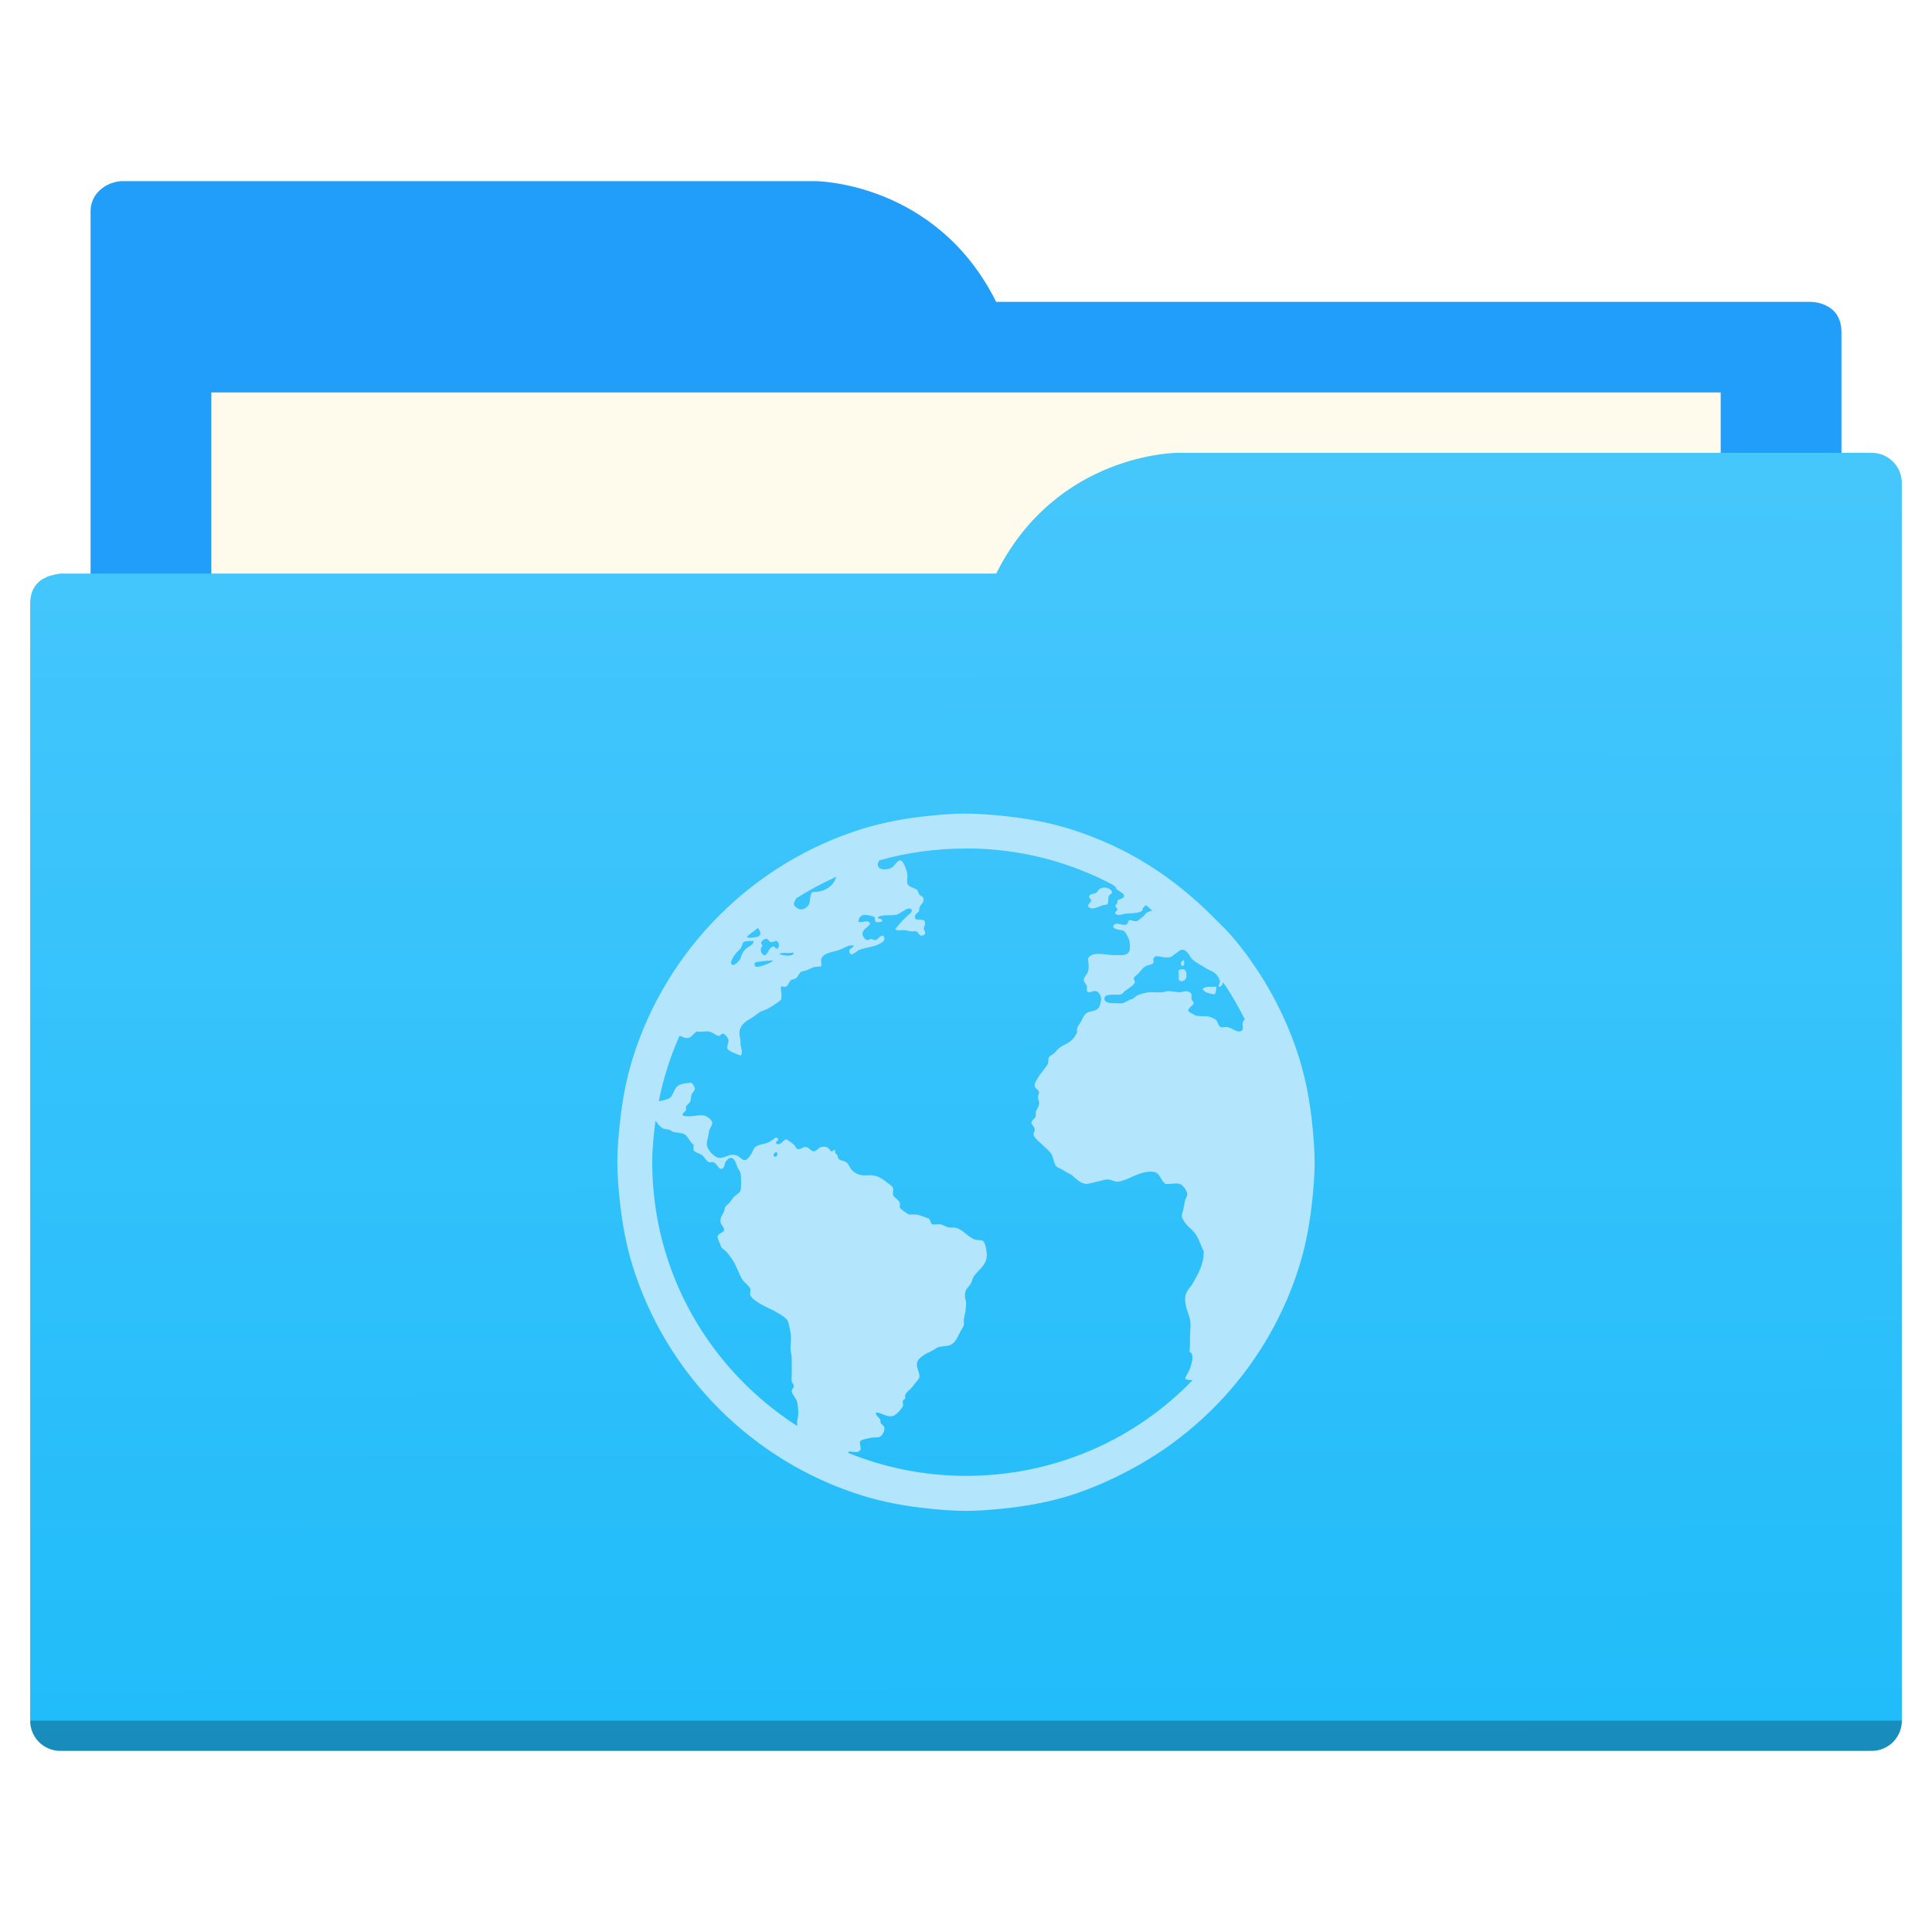
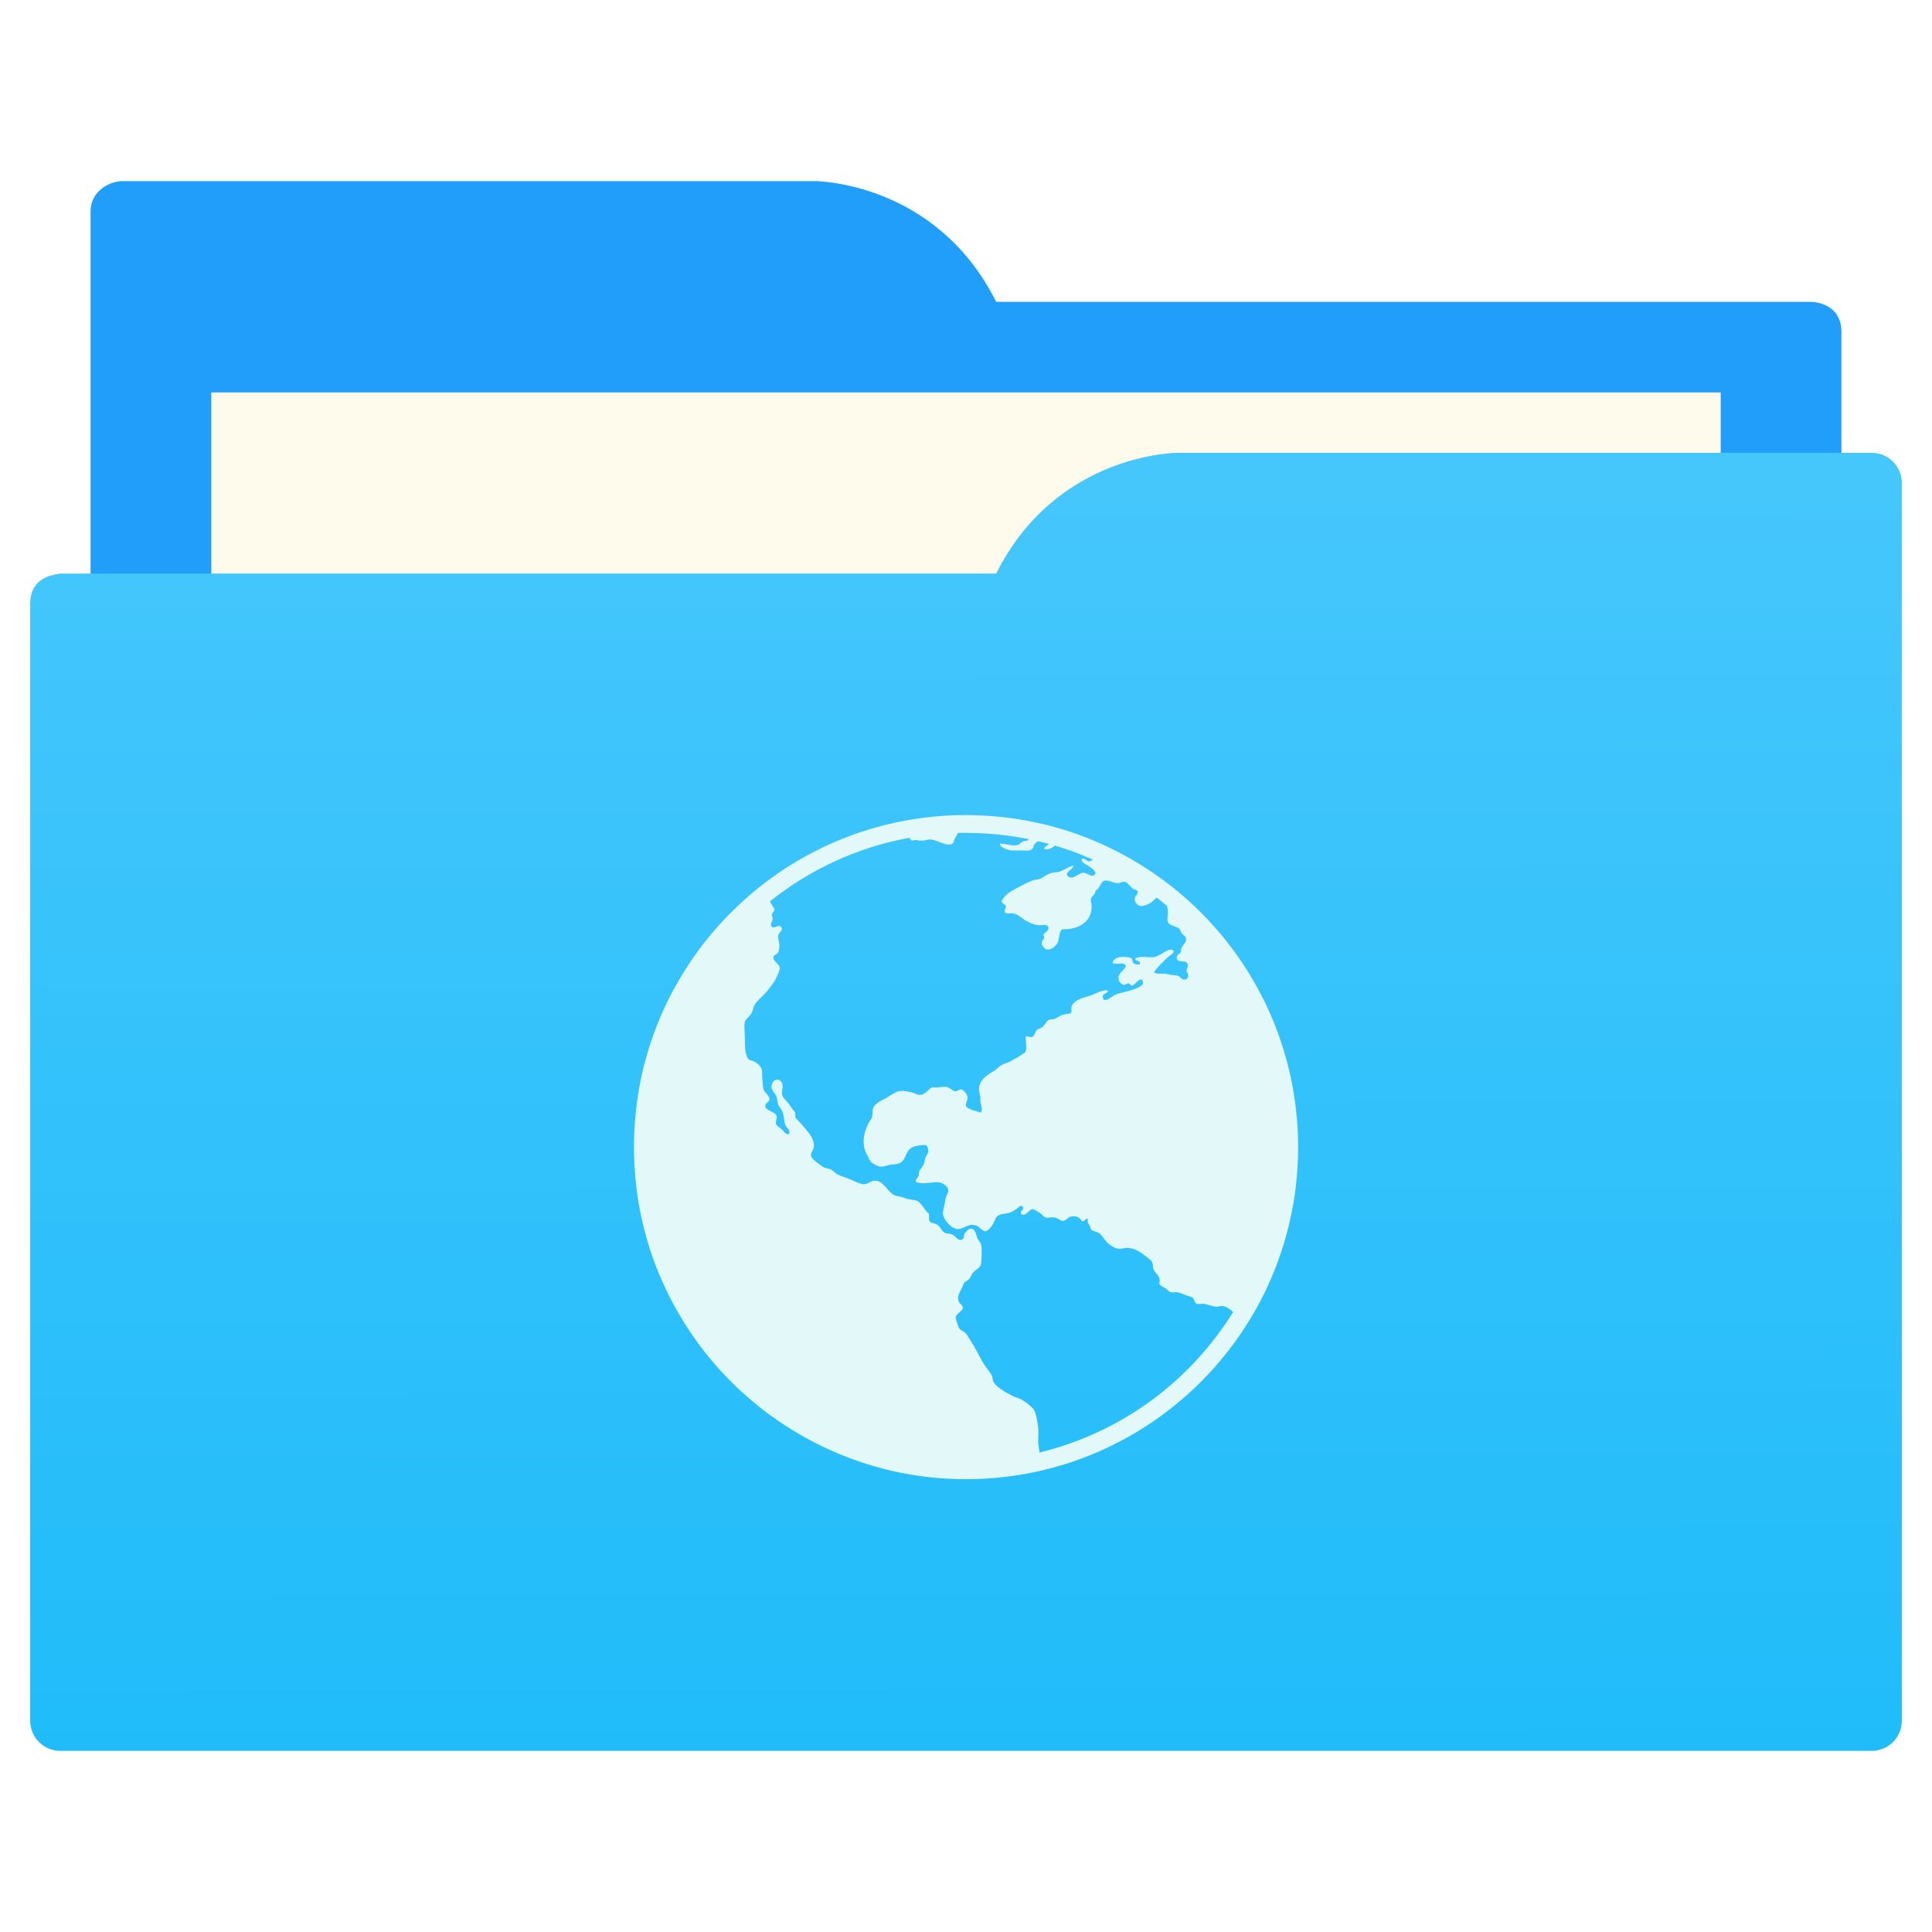
<svg xmlns="http://www.w3.org/2000/svg" xmlns:xlink="http://www.w3.org/1999/xlink" viewBox="0 0 64 64" version="1.1" id="svg5453" height="64" width="64">
  <defs id="defs5455">
    <linearGradient id="linearGradient831">
      <stop style="stop-color:#20bcfa;stop-opacity:1;" offset="0" id="stop827" />
      <stop style="stop-color:#46c7fc;stop-opacity:1" offset="1" id="stop829" />
    </linearGradient>
    <linearGradient xlink:href="#linearGradient831" id="linearGradient833" x1="32.01" y1="57.893" x2="31.962" y2="15.12" gradientUnits="userSpaceOnUse" gradientTransform="translate(0,-3.8146973e-6)" />
+     <style id="current-color-scheme" type="text/css">
+       .ColorScheme-Text {
+         color:#4d4d4d;
+       }
+       </style>
  </defs>
  <path style="fill:#209efa;fill-opacity:1;fill-rule:evenodd;stroke:none;stroke-width:1px;stroke-linecap:butt;stroke-linejoin:miter;stroke-opacity:1" d="M 4,6 C 3.449,6.055 3,6.446 3,7 V 9 49 H 61 V 14 13 11 c 0,-1 -1,-1 -1,-1 H 58 37 33 C 31,6 27,6 27,6 H 5 Z" id="folderTab-3" />
  <path style="color:#000000;text-decoration:none;text-decoration-line:none;text-decoration-style:solid;text-decoration-color:#000000;white-space:normal;clip-rule:nonzero;display:inline;overflow:visible;visibility:visible;opacity:1;isolation:auto;mix-blend-mode:normal;color-interpolation:sRGB;color-interpolation-filters:linearRGB;solid-color:#000000;solid-opacity:1;fill:#fffbec;fill-opacity:1;fill-rule:nonzero;stroke:none;stroke-width:1;stroke-linecap:butt;stroke-linejoin:miter;stroke-miterlimit:4;stroke-dasharray:none;stroke-dashoffset:0;stroke-opacity:1;color-rendering:auto;image-rendering:auto;shape-rendering:auto;text-rendering:auto;enable-background:accumulate" d="M 7,13 H 57 V 45 H 7 Z" id="folderPaper-6" />
  <path style="fill:url(#linearGradient833);fill-opacity:1;fill-rule:evenodd;stroke:none;stroke-width:1px;stroke-linecap:butt;stroke-linejoin:miter;stroke-opacity:1" d="m 39,15 c 0,0 -4,0 -6,4 H 29 4 2 c 0,0 -0.132,0.017 -0.289,0.059 -0.046,0.014 -0.092,0.023 -0.135,0.043 C 1.302,19.211 1,19.445 1,20 v 2 1 34 c 0,0.554 0.446,1 1,1 h 60 c 0.554,0 1,-0.446 1,-1 v -39 -2 c 0,-0.554 -0.446,-1 -1,-1 h -1 z" id="folderFront-2" />
-   <path style="opacity:0.25;fill:#000000;fill-opacity:1;stroke:none" d="m 1,57 c 0,0.554 0.446,1 1,1 h 60 c 0.554,0 1,-0.446 1,-1 z" id="folderShadow-9" />
-   <path style="color:#000000;opacity:1;fill:#b3e5fc;fill-opacity:1;stroke-width:1.155" id="path26" d="m 32,26.95 c -0.4,0 -0.802,0.033 -1.191,0.072 -0.778,0.079 -1.514,0.209 -2.238,0.433 -3.621,1.122 -6.494,3.995 -7.616,7.616 -0.224,0.724 -0.355,1.459 -0.433,2.238 -0.039,0.389 -0.072,0.791 -0.072,1.191 0,0.4 0.033,0.802 0.072,1.191 0.079,0.778 0.209,1.514 0.433,2.238 1.122,3.621 3.995,6.494 7.616,7.616 0.724,0.224 1.459,0.355 2.238,0.433 0.389,0.039 0.791,0.072 1.191,0.072 0.4,0 0.802,-0.033 1.191,-0.072 0.778,-0.079 1.514,-0.209 2.238,-0.433 0.723,-0.225 1.439,-0.547 2.093,-0.902 2.619,-1.419 4.625,-3.817 5.522,-6.713 0.224,-0.724 0.355,-1.459 0.433,-2.238 0.039,-0.389 0.072,-0.791 0.072,-1.191 0,-0.399 -0.033,-0.803 -0.072,-1.191 -0.079,-0.778 -0.209,-1.514 -0.433,-2.238 -0.449,-1.448 -1.19,-2.794 -2.13,-3.934 -0.235,-0.285 -0.497,-0.533 -0.758,-0.794 -1.044,-1.044 -2.263,-1.908 -3.645,-2.49 -0.345,-0.146 -0.721,-0.285 -1.083,-0.397 -0.724,-0.224 -1.459,-0.355 -2.238,-0.433 -0.389,-0.039 -0.791,-0.072 -1.191,-0.072 z m 0,1.155 c 1.748,0 3.391,0.429 4.837,1.191 0.038,0.02 0.07,0.052 0.108,0.072 0.029,0.039 0.021,0.08 0.072,0.108 0.038,0.021 0.073,0.053 0.108,0.072 0.061,0.034 0.121,0.086 0.108,0.144 -0.017,0.086 -0.158,0.081 -0.217,0.144 0.008,0.122 -0.041,0.099 -0.072,0.18 0.019,0.052 0.064,0.045 0.072,0.108 -0.011,0.067 -0.097,0.075 -0.072,0.144 0.113,0.088 0.218,0.015 0.325,0 0.235,-0.029 0.433,0.004 0.578,-0.108 -0.015,-0.09 0.071,-0.116 0.108,-0.18 0.077,0.054 0.141,0.125 0.217,0.18 -0.044,0.019 -0.141,0.047 -0.18,0.072 -0.059,0.04 -0.077,0.1 -0.144,0.144 -0.048,0.034 -0.166,0.144 -0.217,0.144 -0.061,0 -0.172,-0.051 -0.217,-0.036 -0.063,0.019 -0.037,0.119 -0.108,0.144 -0.139,0.05 -0.385,-0.136 -0.433,0.072 0.059,0.12 0.256,0.079 0.361,0.144 0.065,0.042 0.164,0.253 0.18,0.325 0.017,0.059 0.025,0.262 0,0.325 -0.065,0.168 -0.24,0.149 -0.433,0.144 -0.052,0 -0.096,0.004 -0.144,0 -0.325,-0.021 -0.647,-0.125 -0.794,0.108 0.011,0.178 0.04,0.278 0,0.433 -0.029,0.113 -0.151,0.19 -0.144,0.289 0.002,0.05 0.096,0.147 0.108,0.217 0.008,0.038 -0.017,0.111 0,0.144 0.055,0.103 0.192,-0.017 0.289,0 0.092,0.015 0.18,0.15 0.18,0.253 0,0.073 -0.026,0.217 -0.072,0.289 -0.092,0.139 -0.265,0.105 -0.397,0.18 -0.109,0.063 -0.151,0.216 -0.217,0.325 -0.069,0.118 -0.136,0.157 -0.108,0.325 -0.095,0.187 -0.202,0.307 -0.397,0.397 -0.057,0.025 -0.128,0.071 -0.18,0.108 -0.042,0.029 -0.086,0.077 -0.144,0.144 -0.073,0.082 -0.177,0.117 -0.217,0.18 -0.029,0.048 -0.004,0.151 -0.036,0.217 -0.046,0.088 -0.122,0.164 -0.18,0.253 -0.027,0.042 -0.079,0.09 -0.108,0.144 -0.067,0.122 -0.157,0.218 -0.144,0.325 0.011,0.103 0.138,0.126 0.144,0.217 0.005,0.05 -0.038,0.09 -0.036,0.144 0.002,0.08 0.03,0.117 0.036,0.18 0.015,0.155 -0.079,0.218 -0.108,0.325 -0.015,0.05 0.013,0.105 0,0.144 -0.025,0.078 -0.142,0.124 -0.144,0.217 -0.002,0.065 0.102,0.124 0.108,0.217 0.004,0.063 -0.049,0.122 -0.036,0.18 0.023,0.113 0.237,0.273 0.325,0.361 0.12,0.12 0.236,0.199 0.289,0.325 0.044,0.107 0.062,0.281 0.144,0.361 0.061,0.059 0.175,0.084 0.253,0.144 0.073,0.057 0.175,0.084 0.253,0.144 0.128,0.101 0.302,0.303 0.505,0.289 0.107,-0.008 0.205,-0.051 0.325,-0.072 0.124,-0.021 0.271,-0.085 0.397,-0.072 0.097,0.011 0.188,0.079 0.289,0.072 0.105,-0.005 0.241,-0.056 0.361,-0.108 0.208,-0.09 0.528,-0.261 0.83,-0.217 0.231,0.034 0.235,0.294 0.397,0.397 0.185,0.017 0.322,-0.036 0.469,0 0.111,0.027 0.242,0.237 0.253,0.325 0.011,0.09 -0.06,0.16 -0.072,0.217 -0.029,0.122 -0.051,0.283 -0.072,0.361 -0.017,0.061 -0.038,0.12 -0.036,0.18 0,0.055 0.088,0.181 0.144,0.253 0.069,0.088 0.169,0.156 0.253,0.253 0.153,0.176 0.218,0.417 0.325,0.65 0.027,0.059 -0.025,0.071 0,0.144 -0.046,0.353 -0.166,0.584 -0.397,0.975 -0.109,0.126 -0.219,0.276 -0.217,0.433 -0.008,0.378 0.197,0.573 0.18,0.938 -0.038,0.491 0.002,0.568 -0.036,0.83 0.166,0.084 0.084,0.331 0.036,0.505 -0.071,0.208 -0.141,0.258 -0.18,0.397 0.086,0.037 0.158,0.046 0.253,0.036 -1.891,1.966 -4.564,3.176 -7.508,3.176 -1.378,0 -2.695,-0.271 -3.898,-0.758 -0.004,-10e-4 0.003,-0.034 0,-0.036 0.109,-0.046 0.317,0.081 0.397,-0.072 0.04,-0.073 -0.052,-0.215 0,-0.289 0.038,-0.05 0.283,-0.096 0.361,-0.108 0.111,-0.019 0.226,0.003 0.289,-0.036 0.069,-0.044 0.157,-0.159 0.144,-0.289 -0.005,-0.061 -0.06,-0.09 -0.108,-0.144 -0.04,-0.046 -0.009,-0.102 -0.036,-0.144 -0.05,-0.073 -0.123,-0.109 -0.144,-0.217 0.151,-0.029 0.359,0.169 0.578,0.108 0.103,-0.029 0.277,-0.228 0.325,-0.325 0.015,-0.029 -0.017,-0.145 0,-0.18 0.019,-0.04 0.066,-0.051 0.072,-0.072 0.015,-0.057 -0.013,-0.073 0,-0.108 0.038,-0.107 0.154,-0.175 0.217,-0.253 0.048,-0.059 0.1,-0.12 0.144,-0.18 0.05,-0.065 0.075,-0.088 0.108,-0.144 0.032,-0.191 -0.118,-0.337 -0.072,-0.505 0.05,-0.189 0.323,-0.311 0.505,-0.397 0.063,-0.029 0.128,-0.089 0.18,-0.108 0.126,-0.044 0.279,-0.03 0.397,-0.072 0.197,-0.071 0.264,-0.289 0.361,-0.469 0.046,-0.084 0.1,-0.156 0.108,-0.217 0.008,-0.055 -0.011,-0.117 0,-0.18 0.011,-0.063 0.019,-0.111 0.036,-0.18 0.023,-0.09 0.036,-0.26 0.036,-0.361 0,-0.084 -0.034,-0.105 -0.036,-0.18 -0.015,-0.273 0.08,-0.284 0.18,-0.433 0.05,-0.073 0.073,-0.2 0.108,-0.253 0.17,-0.252 0.454,-0.376 0.433,-0.758 -0.008,-0.126 -0.052,-0.393 -0.144,-0.433 -0.052,-0.023 -0.175,-0.007 -0.253,-0.036 -0.248,-0.092 -0.428,-0.376 -0.686,-0.397 -0.055,-0.002 -0.084,0.002 -0.144,0 -0.101,-0.002 -0.211,-0.096 -0.325,-0.108 -0.071,-0.008 -0.211,0.021 -0.253,0 -0.065,-0.032 -0.056,-0.145 -0.108,-0.18 -0.042,-0.029 -0.115,-0.049 -0.18,-0.072 -0.103,-0.04 -0.169,-0.064 -0.289,-0.072 -0.038,-0.002 -0.139,0.005 -0.18,0 -0.065,-0.011 -0.12,-0.071 -0.18,-0.108 -0.075,-0.046 -0.113,-0.079 -0.144,-0.144 0.069,-0.227 -0.17,-0.265 -0.217,-0.397 -0.021,-0.061 0.021,-0.162 0,-0.217 -0.027,-0.078 -0.094,-0.115 -0.18,-0.18 -0.151,-0.118 -0.289,-0.225 -0.505,-0.253 -0.097,-0.011 -0.209,0.008 -0.325,0 -0.122,-0.008 -0.269,-0.075 -0.361,-0.18 -0.088,-0.103 -0.103,-0.204 -0.18,-0.253 -0.073,-0.046 -0.202,-0.06 -0.253,-0.108 -0.023,-0.021 -0.015,-0.06 -0.036,-0.108 -0.038,-0.076 -0.118,-0.088 -0.072,-0.18 -0.084,-0.042 -0.054,0.053 -0.144,0.036 -0.082,-0.116 -0.14,-0.18 -0.325,-0.144 -0.084,0.017 -0.154,0.142 -0.253,0.144 -0.082,0.002 -0.146,-0.13 -0.253,-0.144 -0.082,-0.011 -0.196,0.085 -0.253,0.072 -0.09,-0.017 -0.099,-0.126 -0.18,-0.18 -0.061,-0.04 -0.183,-0.146 -0.217,-0.144 -0.105,0.002 -0.18,0.222 -0.325,0.144 -0.071,-0.09 0.12,-0.097 0.036,-0.18 -0.063,-0.063 -0.094,0.002 -0.144,0.036 -0.059,0.04 -0.115,0.085 -0.18,0.108 -0.145,0.055 -0.248,0.05 -0.361,0.108 -0.105,0.055 -0.12,0.146 -0.18,0.253 -0.048,0.088 -0.143,0.212 -0.217,0.217 -0.088,0.005 -0.173,-0.111 -0.253,-0.144 -0.241,-0.105 -0.378,0.07 -0.578,0.072 -0.185,0.002 -0.442,-0.295 -0.433,-0.469 0.006,-0.107 0.06,-0.265 0.072,-0.397 0.011,-0.105 0.106,-0.192 0.108,-0.289 0.002,-0.128 -0.205,-0.238 -0.289,-0.253 -0.197,-0.036 -0.461,0.088 -0.686,0 -0.042,-0.071 0.083,-0.111 0.108,-0.18 0.015,-0.04 -0.015,-0.064 0,-0.108 0.025,-0.067 0.113,-0.109 0.144,-0.18 0.023,-0.055 0.013,-0.149 0.036,-0.217 0.027,-0.076 0.102,-0.126 0.108,-0.18 0.008,-0.071 -0.052,-0.17 -0.108,-0.217 -0.174,0.011 -0.296,0.026 -0.397,0.072 -0.227,0.103 -0.168,0.398 -0.397,0.469 -0.078,0.025 -0.201,0.058 -0.289,0.072 0.149,-0.756 0.382,-1.478 0.686,-2.166 0.08,0.015 0.147,0.066 0.217,0.072 0.193,0.015 0.201,-0.133 0.361,-0.217 0.164,0.023 0.248,-0.017 0.397,0 0.101,0.011 0.245,0.138 0.325,0.144 0.067,0.002 0.081,-0.083 0.144,-0.072 0.063,0.011 0.17,0.141 0.18,0.217 0.011,0.095 -0.064,0.184 -0.036,0.289 0.099,0.101 0.292,0.158 0.433,0.217 0.092,-0.076 0.015,-0.252 0,-0.361 -0.002,-0.048 0.006,-0.1 0,-0.144 -0.011,-0.075 -0.036,-0.151 -0.036,-0.217 0,-0.3 0.232,-0.424 0.433,-0.541 0.086,-0.05 0.177,-0.143 0.253,-0.18 0.107,-0.053 0.164,-0.058 0.253,-0.108 0.16,-0.09 0.309,-0.186 0.433,-0.289 0.057,-0.136 -0.005,-0.299 0,-0.433 0.057,-0.036 0.084,0.005 0.144,0 0.097,-0.021 0.126,-0.162 0.18,-0.217 0.032,-0.032 0.143,-0.041 0.18,-0.072 0.097,-0.076 0.096,-0.183 0.18,-0.217 0.029,-0.011 0.098,-0.024 0.144,-0.036 0.063,-0.017 0.152,-0.073 0.253,-0.108 0.065,-0.023 0.227,-0.011 0.253,-0.036 0.032,-0.032 -0.008,-0.168 0,-0.217 0.05,-0.237 0.402,-0.245 0.614,-0.325 0.147,-0.057 0.305,-0.176 0.469,-0.144 -0.032,0.113 -0.172,0.08 -0.144,0.217 0.036,0.191 0.258,-0.045 0.325,-0.072 0.128,-0.055 0.373,-0.084 0.541,-0.144 0.147,-0.052 0.391,-0.155 0.253,-0.325 -0.116,-0.008 -0.152,0.102 -0.253,0.144 -0.069,0.011 -0.086,-0.032 -0.144,-0.036 -0.057,-0.002 -0.088,0.046 -0.144,0.036 -0.057,-0.011 -0.136,-0.113 -0.144,-0.18 -0.023,-0.176 0.181,-0.231 0.253,-0.361 -0.048,-0.16 -0.263,-0.009 -0.397,-0.072 0.015,-0.095 0.069,-0.198 0.18,-0.217 0.09,-0.015 0.306,0.029 0.361,0.072 0.032,0.027 -0.012,0.1 0.036,0.144 0.055,0.048 0.145,0.011 0.217,0 0.025,-0.12 -0.165,-0.067 -0.144,-0.144 0.143,-0.092 0.403,-0.049 0.578,-0.072 0.101,-0.015 0.198,-0.096 0.289,-0.144 0.084,-0.048 0.164,-0.116 0.253,-0.036 0.025,0.086 -0.06,0.136 -0.108,0.18 -0.162,0.143 -0.307,0.303 -0.433,0.469 0.078,0.076 0.195,0.021 0.325,0.036 0.05,0.006 0.128,0.028 0.18,0.036 0.063,0.011 0.13,-0.011 0.18,0 0.088,0.021 0.092,0.144 0.18,0.144 0.143,0 0.154,-0.12 0.072,-0.217 0.025,-0.099 0.072,-0.183 0.036,-0.253 -0.065,-0.13 -0.312,0.021 -0.325,-0.144 -0.008,-0.105 0.107,-0.137 0.144,-0.217 -0.017,-0.202 0.165,-0.214 0.144,-0.397 -0.011,-0.076 -0.092,-0.073 -0.144,-0.144 -0.027,-0.038 -0.041,-0.117 -0.072,-0.144 -0.109,-0.092 -0.312,-0.076 -0.325,-0.253 -0.006,-0.105 0.015,-0.175 0,-0.289 -0.015,-0.107 -0.124,-0.412 -0.217,-0.433 -0.118,-0.025 -0.184,0.188 -0.325,0.253 -0.075,0.036 -0.211,0.051 -0.289,0.036 -0.05,-0.011 -0.138,-0.048 -0.144,-0.144 -0.005,-0.056 0.013,-0.075 0.036,-0.108 0.005,-0.008 -0.006,-0.028 0,-0.036 0.914,-0.263 1.889,-0.397 2.888,-0.397 z m -4.295,0.938 c -0.102,0.328 -0.399,0.515 -0.794,0.505 -0.097,0.092 -0.056,0.269 -0.108,0.397 -0.044,0.107 -0.182,0.189 -0.289,0.18 -0.078,-0.005 -0.217,-0.107 -0.217,-0.18 0,-0.06 0.058,-0.128 0.072,-0.18 0.425,-0.275 0.871,-0.51 1.335,-0.722 z m 8.843,0.361 c -0.039,0.007 -0.074,0.016 -0.108,0.036 -0.08,0.048 -0.084,0.121 -0.144,0.144 -0.086,0.032 -0.204,0.031 -0.217,0.108 -0.011,0.065 0.074,0.086 0.072,0.144 -0.032,0.078 -0.091,0.086 -0.108,0.18 0.107,0.174 0.373,0.002 0.505,-0.036 0.059,-0.017 0.113,0.009 0.144,-0.036 0.036,-0.057 0.009,-0.173 0.036,-0.253 0.029,-0.088 0.119,-0.067 0.108,-0.144 -0.008,-0.078 -0.159,-0.157 -0.289,-0.144 z m -11.442,1.335 c 0.077,0.093 0.141,0.228 0,0.289 -0.021,0.011 -0.274,0.046 -0.325,0.036 -0.016,-0.002 -0.022,-0.026 -0.036,-0.036 0.11,-0.107 0.246,-0.186 0.361,-0.289 z m 0.289,0.361 c 0.05,0.002 0.086,0.104 0.144,0.108 0.057,0.004 0.147,-0.046 0.18,-0.036 0.088,0.023 0.12,0.188 0.036,0.253 -0.069,0.008 -0.094,-0.083 -0.144,-0.072 -0.143,0.025 -0.182,0.297 -0.289,0.289 -0.101,-0.011 -0.175,-0.215 -0.072,-0.289 0.002,-0.063 -0.04,-0.081 -0.036,-0.144 0.032,-0.04 0.097,-0.115 0.18,-0.108 z m -0.469,0.072 c 0.029,0 0.025,-0.013 0.036,0 -0.015,0.111 -0.058,0.128 -0.144,0.18 -0.149,0.09 -0.24,0.204 -0.289,0.397 -0.015,0.057 -0.181,0.231 -0.253,0.217 -0.166,-0.036 0.07,-0.349 0.108,-0.397 0.042,-0.052 0.096,-0.086 0.144,-0.144 0.048,-0.059 0.062,-0.183 0.108,-0.217 0.05,-0.036 0.201,-0.04 0.289,-0.036 z m 14.221,0.289 c 0.166,-0.011 0.249,0.188 0.325,0.289 0.063,0.082 0.258,0.196 0.361,0.253 0.059,0.032 0.115,0.079 0.18,0.108 0.068,0.03 0.172,0.07 0.253,0.144 0.081,0.074 0.141,0.185 0.144,0.253 0.002,0.067 -0.047,0.117 -0.036,0.18 0.073,0.012 0.11,-0.062 0.144,-0.144 0.272,0.388 0.504,0.803 0.722,1.227 -0.044,0.027 -0.063,0.054 -0.072,0.108 -0.021,0.118 0.068,0.268 -0.108,0.289 -0.111,0.015 -0.244,-0.111 -0.397,-0.144 -0.063,-0.015 -0.166,0.017 -0.217,0 -0.116,-0.04 -0.082,-0.183 -0.18,-0.253 -0.057,-0.04 -0.198,-0.098 -0.289,-0.108 -0.057,-0.005 -0.086,0.008 -0.144,0 -0.071,-0.008 -0.194,-4.1e-4 -0.253,-0.036 -0.057,-0.036 -0.202,-0.096 -0.217,-0.144 -0.023,-0.078 0.176,-0.188 0.18,-0.253 0.004,-0.05 -0.062,-0.069 -0.072,-0.144 -0.008,-0.046 0.011,-0.115 0,-0.144 -0.015,-0.055 -0.094,-0.106 -0.18,-0.108 -0.076,0 -0.151,0.036 -0.217,0.036 -0.092,0.002 -0.282,-0.046 -0.397,-0.036 -0.069,0.006 -0.115,0.032 -0.18,0.036 -0.183,0.015 -0.29,-0.011 -0.433,0 -0.103,0.005 -0.3,0.064 -0.397,0.108 -0.048,0.023 -0.081,0.077 -0.144,0.108 -0.029,0.015 -0.07,0.019 -0.108,0.036 -0.059,0.027 -0.16,0.094 -0.217,0.108 -0.082,0.021 -0.176,-0.005 -0.325,0 -0.107,0.005 -0.287,-0.016 -0.289,-0.144 -0.002,-0.195 0.357,-0.111 0.541,-0.144 0.069,-0.015 0.096,-0.096 0.18,-0.144 0.04,-0.023 0.07,-0.047 0.108,-0.072 0.063,-0.044 0.17,-0.13 0.18,-0.18 0.008,-0.046 -0.043,-0.111 -0.036,-0.144 0.008,-0.044 0.088,-0.088 0.144,-0.144 0.088,-0.088 0.143,-0.196 0.253,-0.253 0.073,-0.04 0.219,-0.05 0.253,-0.108 0.008,-0.067 -0.002,-0.084 0,-0.144 0.046,-0.042 0.034,-0.064 0.072,-0.072 0.113,-0.025 0.229,0.042 0.361,0.036 0.057,-0.002 0.12,0.004 0.18,-0.036 0.05,-0.034 0.094,-0.083 0.144,-0.108 0.055,-0.029 0.113,-0.104 0.18,-0.108 z m -13.246,0.108 c 0.028,-0.004 0.075,0.003 0.108,0 0.048,-0.002 0.092,0 0.144,0 0.052,0 0.123,-0.021 0.144,0 -0.034,0.139 -0.36,0.087 -0.469,0.036 0.002,-0.026 0.044,-0.032 0.072,-0.036 z m -0.397,0.253 c 0.036,0 0.07,-0.015 0.108,0 -0.097,0.082 -0.229,0.128 -0.397,0.18 -0.08,0.025 -0.202,0.052 -0.217,-0.036 -0.017,-0.109 0.073,-0.098 0.144,-0.108 0.092,-0.011 0.254,-0.034 0.361,-0.036 z m 13.68,0 c -0.069,0.023 -0.103,0.162 0,0.18 0.048,-0.029 0.049,-0.092 0.036,-0.18 -0.027,-0.029 -0.015,-0.008 -0.036,0 z m -0.036,0.289 c -0.034,0.011 -0.073,-0.002 -0.108,0.036 0.002,0.118 0.023,0.186 0,0.289 0.067,0.13 0.219,0.052 0.253,-0.036 0.04,-0.218 -0.044,-0.316 -0.144,-0.289 z m 0.902,0.578 c -0.092,-0.004 -0.162,0.029 -0.217,0.072 0.078,0.126 0.223,0.149 0.397,0.18 0.063,-0.046 0.043,-0.173 0.072,-0.253 -0.076,0 -0.124,0.004 -0.217,0 z m -18.336,4.44 c 0.074,0.094 0.153,0.204 0.253,0.253 0.052,0.027 0.113,0.021 0.18,0.036 0.055,0.011 0.092,0.055 0.144,0.072 0.111,0.038 0.273,0.032 0.361,0.072 0.134,0.059 0.209,0.294 0.325,0.361 0.006,0.067 -0.021,0.13 0,0.18 0.055,0.073 0.164,0.096 0.253,0.144 0.107,0.059 0.152,0.206 0.253,0.253 0.036,0.015 0.09,-0.017 0.144,0 0.139,0.042 0.169,0.252 0.289,0.217 0.078,-0.023 0.096,-0.141 0.108,-0.217 0.052,-0.057 0.099,-0.144 0.18,-0.144 0.13,-0.002 0.168,0.161 0.217,0.289 0.027,0.071 0.089,0.141 0.108,0.217 0.032,0.13 0.027,0.5 0,0.578 -0.034,0.097 -0.173,0.148 -0.253,0.253 -0.038,0.05 -0.079,0.111 -0.108,0.144 -0.05,0.063 -0.106,0.088 -0.144,0.144 -0.021,0.032 -0.017,0.1 -0.036,0.144 -0.063,0.134 -0.161,0.235 -0.108,0.397 0.021,0.065 0.108,0.139 0.108,0.217 0,0.092 -0.202,0.116 -0.217,0.217 -0.011,0.073 0.085,0.226 0.108,0.325 0.017,0.073 0.136,0.132 0.18,0.18 0.073,0.082 0.149,0.184 0.217,0.289 0.132,0.204 0.195,0.45 0.325,0.65 0.069,0.103 0.206,0.18 0.253,0.289 0.023,0.055 -0.021,0.166 0,0.217 0.075,0.17 0.444,0.349 0.614,0.433 0.08,0.04 0.143,0.066 0.217,0.108 0.111,0.063 0.34,0.19 0.397,0.289 0.05,0.088 0.083,0.292 0.108,0.433 0.032,0.185 -0.008,0.342 0,0.541 0.006,0.109 0.036,0.18 0.036,0.289 0,0.038 0.002,0.107 0,0.144 -0.002,0.13 0.011,0.265 0,0.397 -0.006,0.071 -0.004,0.156 0,0.217 0.005,0.065 0.068,0.088 0.072,0.144 0.004,0.061 -0.079,0.132 -0.072,0.18 0.015,0.132 0.155,0.239 0.18,0.361 0.021,0.097 0.049,0.318 0.036,0.433 -0.008,0.061 -0.028,0.149 -0.036,0.217 -0.005,0.052 0.008,0.096 0,0.144 -2.878,-1.849 -4.8,-5.06 -4.8,-8.735 0,-0.471 0.048,-0.917 0.108,-1.372 z m 3.97,1.047 c 0.101,-0.046 0.082,0.132 0,0.144 -0.078,0.011 -0.075,-0.109 0,-0.144 z" />
+   <path id="path4" d="m 31.999,27 c -0.114,0 -0.226,0.003 -0.34,0.005 -1.112,0.034 -2.183,0.232 -3.188,0.572 -0.17,0.058 -0.34,0.121 -0.507,0.186 -0.052,0.02 -0.102,0.042 -0.153,0.063 -0.114,0.047 -0.227,0.094 -0.34,0.145 -0.162,0.074 -0.321,0.152 -0.479,0.233 -0.158,0.081 -0.315,0.164 -0.468,0.252 -0.618,0.355 -1.199,0.771 -1.734,1.235 -0.063,0.055 -0.124,0.11 -0.186,0.167 -0.13,0.118 -0.259,0.24 -0.383,0.364 -0.124,0.124 -0.246,0.25 -0.364,0.381 -0.178,0.195 -0.349,0.397 -0.512,0.605 -0.327,0.415 -0.622,0.857 -0.887,1.317 -0.088,0.153 -0.174,0.307 -0.255,0.466 -0.04,0.079 -0.079,0.158 -0.118,0.238 -0.116,0.24 -0.225,0.487 -0.323,0.737 -0.033,0.083 -0.065,0.168 -0.096,0.252 -0.123,0.337 -0.23,0.681 -0.32,1.032 -0.045,0.175 -0.087,0.352 -0.123,0.531 v 0.003 c -0.037,0.179 -0.068,0.357 -0.096,0.539 -0.028,0.182 -0.05,0.365 -0.068,0.55 -0.038,0.37 -0.058,0.746 -0.058,1.125 0,0.38 0.02,0.756 0.058,1.125 0.019,0.185 0.041,0.368 0.068,0.55 0.028,0.182 0.059,0.363 0.096,0.542 0.037,0.179 0.078,0.356 0.123,0.531 0.091,0.351 0.197,0.695 0.32,1.032 0.062,0.168 0.128,0.334 0.197,0.498 0.069,0.164 0.145,0.327 0.222,0.487 0.039,0.08 0.077,0.162 0.118,0.241 0.081,0.158 0.166,0.312 0.255,0.466 0.265,0.461 0.561,0.902 0.887,1.317 0.163,0.208 0.335,0.41 0.512,0.605 0.118,0.13 0.24,0.256 0.364,0.381 0.124,0.124 0.253,0.246 0.383,0.364 0.586,0.533 1.229,1.002 1.92,1.399 0.154,0.088 0.31,0.174 0.468,0.255 0.316,0.162 0.639,0.309 0.972,0.441 0.166,0.066 0.336,0.129 0.507,0.186 C 29.579,48.797 30.765,49 31.999,49 c 0.841,0 1.661,-0.095 2.448,-0.274 0.367,-0.084 0.727,-0.185 1.079,-0.304 0.17,-0.058 0.34,-0.121 0.507,-0.186 0.333,-0.131 0.659,-0.279 0.975,-0.441 0.158,-0.081 0.312,-0.164 0.466,-0.252 0.691,-0.397 1.337,-0.87 1.923,-1.402 0.13,-0.118 0.256,-0.24 0.381,-0.364 0.124,-0.124 0.246,-0.25 0.364,-0.381 0.178,-0.195 0.349,-0.397 0.512,-0.605 0.258,-0.329 0.497,-0.672 0.718,-1.03 0.058,-0.094 0.117,-0.191 0.173,-0.288 0.088,-0.153 0.171,-0.307 0.252,-0.466 0.04,-0.079 0.082,-0.161 0.121,-0.241 0.077,-0.16 0.15,-0.323 0.219,-0.487 0.07,-0.164 0.136,-0.33 0.197,-0.498 0.123,-0.337 0.23,-0.681 0.32,-1.032 0.045,-0.176 0.087,-0.352 0.123,-0.531 0.036,-0.179 0.071,-0.36 0.099,-0.542 0.028,-0.182 0.05,-0.365 0.068,-0.55 0.038,-0.37 0.058,-0.746 0.058,-1.125 0,-0.38 -0.02,-0.756 -0.058,-1.125 -0.019,-0.185 -0.041,-0.368 -0.068,-0.55 -0.028,-0.182 -0.062,-0.361 -0.099,-0.539 -0.037,-0.179 -0.078,-0.358 -0.123,-0.534 -0.091,-0.351 -0.197,-0.695 -0.32,-1.032 -0.031,-0.084 -0.063,-0.169 -0.096,-0.252 -0.098,-0.25 -0.205,-0.493 -0.32,-0.734 -0.039,-0.08 -0.08,-0.159 -0.121,-0.238 -0.081,-0.158 -0.164,-0.315 -0.252,-0.468 -0.265,-0.461 -0.564,-0.902 -0.89,-1.317 -0.163,-0.208 -0.335,-0.41 -0.512,-0.605 -0.118,-0.13 -0.24,-0.256 -0.364,-0.381 -0.124,-0.124 -0.25,-0.246 -0.381,-0.364 -0.252,-0.229 -0.516,-0.446 -0.789,-0.652 -0.361,-0.272 -0.74,-0.521 -1.134,-0.748 -0.154,-0.088 -0.308,-0.174 -0.466,-0.255 -0.072,-0.037 -0.144,-0.072 -0.216,-0.107 -0.087,-0.042 -0.177,-0.086 -0.266,-0.126 -0.037,-0.017 -0.075,-0.03 -0.112,-0.047 -0.126,-0.055 -0.252,-0.111 -0.381,-0.162 -0.001,-7.36e-4 -0.004,-0.001 -0.005,-0.003 -0.137,-0.054 -0.277,-0.105 -0.416,-0.153 -0.028,-0.009 -0.056,-0.021 -0.085,-0.03 -0.326,-0.11 -0.658,-0.205 -0.997,-0.285 -0.106,-0.025 -0.211,-0.047 -0.318,-0.068 -0.077,-0.016 -0.155,-0.033 -0.233,-0.047 -0.579,-0.105 -1.171,-0.164 -1.777,-0.175 -0.067,-0.001 -0.135,-0.003 -0.203,-0.003 z m 0,0.591 c 0.711,0 1.407,0.071 2.079,0.208 -0.028,0.074 -0.12,0.041 -0.197,0.077 -0.073,0.034 -0.101,0.103 -0.178,0.118 -0.215,0.04 -0.392,-0.053 -0.578,-0.047 -0.008,0.08 0.09,0.127 0.14,0.153 0.169,0.088 0.307,0.077 0.545,0.071 0.122,-0.003 0.262,0.036 0.367,-0.036 0.066,-0.045 0.062,-0.147 0.118,-0.203 0.024,-0.023 0.057,-0.046 0.096,-0.066 0.117,0.028 0.232,0.056 0.348,0.088 -0.019,0.08 -0.146,0.061 -0.148,0.167 0.082,0.049 0.274,-0.025 0.348,-0.11 0.029,0.008 0.056,0.016 0.085,0.025 0.167,0.051 0.332,0.105 0.496,0.164 0.233,0.084 0.462,0.177 0.687,0.277 -0.043,0.025 -0.091,0.058 -0.129,0.058 -0.098,-6.15e-4 -0.138,-0.13 -0.246,-0.082 -0.009,0.126 0.134,0.177 0.225,0.235 0.098,0.063 0.201,0.126 0.236,0.235 -0.096,0.204 -0.25,-0.009 -0.403,-0.011 -0.168,-0.001 -0.41,0.317 -0.553,0.057 0.036,-0.138 0.187,-0.16 0.225,-0.296 -0.033,0.005 -0.064,0.017 -0.096,0.03 -0.056,0.022 -0.112,0.051 -0.17,0.082 -0.075,0.04 -0.154,0.081 -0.244,0.101 -0.082,0.018 -0.162,0.014 -0.236,0.036 -0.141,0.041 -0.242,0.145 -0.392,0.2 -0.058,0.021 -0.128,0.015 -0.189,0.036 -0.143,0.048 -0.313,0.134 -0.46,0.214 -0.15,0.081 -0.32,0.165 -0.414,0.246 -0.05,0.043 -0.183,0.197 -0.178,0.246 0.005,0.07 0.139,0.095 0.142,0.167 -0.003,0.043 -0.078,0.137 -0.025,0.2 0.048,0.058 0.146,0.012 0.249,0.025 0.181,0.022 0.3,0.17 0.438,0.246 0.105,0.058 0.26,0.127 0.378,0.142 0.162,0.02 0.345,-0.048 0.367,0.082 0.021,0.125 -0.155,0.168 -0.167,0.246 0.087,0.115 -0.058,0.17 -0.058,0.271 3.84e-4,0.082 0.101,0.206 0.189,0.214 0.119,0.009 0.293,-0.117 0.342,-0.235 0.059,-0.142 0.034,-0.335 0.142,-0.438 0.551,0.015 1.016,-0.249 0.98,-0.813 -0.004,-0.056 -0.036,-0.128 -0.025,-0.189 0.017,-0.091 0.174,-0.167 0.153,-0.282 0.059,-0.018 0.096,-0.067 0.126,-0.12 0.045,-0.08 0.08,-0.172 0.164,-0.203 0.005,-0.003 0.01,-0.004 0.016,-0.005 0.048,-0.011 0.1,-0.002 0.153,0.014 0.094,0.028 0.197,0.076 0.309,0.068 0.057,-0.004 0.131,-0.055 0.189,-0.047 0.116,0.016 0.184,0.156 0.271,0.222 0.077,0.059 0.158,0.04 0.178,0.118 -0.023,0.131 -0.114,0.137 -0.107,0.257 v 0.003 c 0.008,0.108 0.122,0.192 0.178,0.203 0.086,0.016 0.21,-0.03 0.296,-0.071 0.093,-0.044 0.176,-0.139 0.257,-0.205 0.116,0.089 0.23,0.18 0.342,0.274 0.012,0.052 0.021,0.099 0.025,0.131 0.017,0.128 -0.016,0.225 -0.011,0.342 0.015,0.199 0.265,0.178 0.389,0.282 0.037,0.032 0.051,0.112 0.082,0.153 0.06,0.08 0.133,0.082 0.142,0.167 0.022,0.204 -0.184,0.219 -0.164,0.446 -0.043,0.088 -0.151,0.085 -0.142,0.203 0.014,0.186 0.281,0.044 0.353,0.189 0.039,0.078 -0.007,0.135 -0.036,0.246 0.092,0.109 0.093,0.282 -0.068,0.282 -0.098,0 -0.125,-0.104 -0.225,-0.129 -0.055,-0.014 -0.132,-0.012 -0.203,-0.025 -0.06,-0.011 -0.132,-0.029 -0.189,-0.036 -0.146,-0.017 -0.303,0.026 -0.389,-0.058 0.141,-0.186 0.326,-0.371 0.507,-0.531 0.054,-0.048 0.17,-0.082 0.142,-0.178 -0.101,-0.088 -0.223,0.007 -0.318,0.06 -0.1,0.056 -0.219,0.137 -0.331,0.153 -0.195,0.029 -0.457,-0.058 -0.616,0.047 -0.022,0.089 0.182,0.055 0.153,0.189 -0.078,0.012 -0.151,0.019 -0.211,-0.036 -0.055,-0.049 -0.025,-0.124 -0.06,-0.153 -0.061,-0.05 -0.287,-0.063 -0.389,-0.047 -0.124,0.02 -0.235,0.094 -0.249,0.2 0.149,0.07 0.395,-0.071 0.449,0.107 -0.082,0.147 -0.272,0.228 -0.246,0.424 0.009,0.076 0.099,0.178 0.164,0.189 0.065,0.011 0.101,-0.053 0.164,-0.047 0.067,0.007 0.053,0.08 0.131,0.068 0.114,-0.049 0.176,-0.207 0.307,-0.2 0.156,0.19 -0.141,0.282 -0.307,0.342 -0.189,0.068 -0.437,0.106 -0.581,0.167 -0.076,0.031 -0.359,0.306 -0.4,0.093 -0.029,-0.154 0.139,-0.109 0.175,-0.235 -0.183,-0.036 -0.351,0.079 -0.518,0.142 -0.238,0.09 -0.641,0.144 -0.698,0.411 -0.011,0.053 0.022,0.153 -0.014,0.189 -0.028,0.029 -0.197,0.035 -0.271,0.06 -0.114,0.039 -0.214,0.121 -0.285,0.14 -0.053,0.015 -0.131,0.012 -0.164,0.025 -0.094,0.036 -0.128,0.162 -0.235,0.246 -0.044,0.034 -0.143,0.061 -0.178,0.096 -0.061,0.061 -0.07,0.213 -0.178,0.235 -0.069,0.005 -0.124,-0.05 -0.189,-0.011 -0.008,0.15 0.055,0.354 -0.011,0.507 -0.14,0.114 -0.295,0.193 -0.474,0.293 -0.099,0.056 -0.187,0.072 -0.307,0.131 -0.085,0.042 -0.163,0.142 -0.26,0.2 -0.226,0.133 -0.497,0.289 -0.496,0.624 3.82e-4,0.073 0.037,0.153 0.047,0.238 0.005,0.05 -0.005,0.099 0,0.153 0.014,0.123 0.103,0.279 0,0.364 -0.159,-0.065 -0.363,-0.087 -0.474,-0.2 -0.03,-0.116 0.063,-0.212 0.049,-0.318 -0.011,-0.085 -0.133,-0.238 -0.203,-0.249 -0.072,-0.011 -0.137,0.066 -0.211,0.06 -0.088,-0.007 -0.171,-0.129 -0.285,-0.142 -0.166,-0.019 -0.29,0.037 -0.474,0.011 -0.178,0.095 -0.228,0.266 -0.446,0.249 -0.077,-0.005 -0.149,-0.064 -0.238,-0.082 -0.096,-0.02 -0.242,-0.056 -0.342,-0.049 -0.201,0.014 -0.348,0.16 -0.52,0.249 -0.152,0.079 -0.368,0.178 -0.414,0.342 -0.025,0.088 -0.004,0.211 -0.036,0.293 -0.021,0.054 -0.065,0.102 -0.093,0.153 -0.132,0.242 -0.243,0.562 -0.142,0.909 0.015,0.052 0.146,0.344 0.2,0.403 0.061,0.065 0.24,0.163 0.342,0.164 0.087,0.001 0.19,-0.045 0.274,-0.06 0.097,-0.017 0.218,-0.018 0.307,-0.047 0.256,-0.082 0.204,-0.426 0.46,-0.542 0.112,-0.05 0.242,-0.061 0.438,-0.071 0.062,0.052 0.091,0.145 0.082,0.225 -0.007,0.06 -0.065,0.114 -0.096,0.2 -0.027,0.075 -0.031,0.164 -0.058,0.225 -0.035,0.079 -0.114,0.139 -0.142,0.214 -0.018,0.049 -0.007,0.109 -0.022,0.153 -0.027,0.078 -0.133,0.131 -0.085,0.211 0.253,0.1 0.56,-0.027 0.781,0.014 0.093,0.017 0.287,0.128 0.285,0.271 -0.001,0.107 -0.084,0.176 -0.096,0.293 -0.014,0.148 -0.076,0.33 -0.082,0.449 -0.011,0.196 0.287,0.534 0.496,0.531 0.225,-0.003 0.356,-0.224 0.627,-0.107 0.09,0.039 0.186,0.185 0.285,0.178 0.082,-0.005 0.203,-0.15 0.257,-0.249 0.067,-0.121 0.071,-0.221 0.189,-0.282 0.127,-0.066 0.229,-0.035 0.392,-0.096 0.072,-0.027 0.135,-0.073 0.2,-0.118 0.057,-0.039 0.118,-0.143 0.189,-0.071 0.094,0.094 -0.116,0.149 -0.036,0.249 0.164,0.087 0.248,-0.161 0.367,-0.164 0.038,-0.001 0.168,0.073 0.236,0.118 0.092,0.06 0.124,0.145 0.225,0.164 0.065,0.012 0.169,-0.023 0.26,-0.011 0.121,0.017 0.193,0.12 0.285,0.118 0.111,-0.003 0.165,-0.125 0.26,-0.142 0.209,-0.038 0.286,0.023 0.378,0.153 0.103,0.018 0.106,-0.119 0.2,-0.071 -0.052,0.103 0.019,0.15 0.06,0.235 0.027,0.055 0.022,0.094 0.047,0.118 0.056,0.054 0.167,0.055 0.249,0.107 0.087,0.055 0.135,0.156 0.236,0.271 0.103,0.117 0.276,0.241 0.414,0.249 0.13,0.008 0.235,-0.038 0.342,-0.025 0.244,0.03 0.396,0.151 0.567,0.282 0.096,0.073 0.183,0.126 0.214,0.214 0.022,0.061 0.011,0.142 0.036,0.211 0.052,0.147 0.267,0.22 0.189,0.474 0.036,0.075 0.114,0.101 0.2,0.153 0.069,0.042 0.128,0.128 0.203,0.14 0.048,0.008 0.101,-0.013 0.142,-0.011 0.134,0.009 0.226,0.062 0.342,0.107 0.072,0.028 0.163,0.039 0.211,0.071 0.06,0.04 0.068,0.175 0.142,0.211 0.048,0.023 0.158,-0.009 0.238,0 0.127,0.015 0.299,0.094 0.414,0.096 0.07,0.001 0.127,-0.029 0.189,-0.025 0.143,0.011 0.256,0.101 0.367,0.203 -1.424,2.295 -3.714,3.999 -6.411,4.65 -0.009,-0.103 -0.039,-0.209 -0.044,-0.312 -0.009,-0.224 0.026,-0.382 -0.011,-0.589 -0.027,-0.157 -0.064,-0.397 -0.121,-0.496 -0.063,-0.11 -0.31,-0.295 -0.435,-0.364 -0.083,-0.046 -0.181,-0.062 -0.271,-0.107 -0.192,-0.094 -0.567,-0.294 -0.652,-0.485 -0.024,-0.055 -0.02,-0.128 -0.047,-0.189 -0.051,-0.121 -0.159,-0.226 -0.236,-0.342 -0.146,-0.222 -0.264,-0.501 -0.414,-0.731 -0.076,-0.117 -0.142,-0.249 -0.225,-0.342 -0.049,-0.055 -0.205,-0.106 -0.225,-0.189 -0.027,-0.109 -0.109,-0.259 -0.096,-0.342 0.017,-0.113 0.236,-0.201 0.236,-0.304 -3.83e-4,-0.087 -0.115,-0.14 -0.14,-0.214 -0.06,-0.18 0.033,-0.285 0.104,-0.435 0.024,-0.049 0.047,-0.131 0.071,-0.167 0.043,-0.065 0.131,-0.083 0.189,-0.153 0.032,-0.039 0.054,-0.12 0.096,-0.175 0.09,-0.119 0.234,-0.164 0.271,-0.271 0.03,-0.088 0.049,-0.527 0.014,-0.674 -0.021,-0.085 -0.101,-0.155 -0.131,-0.235 -0.053,-0.142 -0.064,-0.299 -0.211,-0.296 -0.091,0.001 -0.155,0.104 -0.214,0.167 -0.014,0.084 -0.008,0.174 -0.096,0.2 -0.134,0.04 -0.186,-0.142 -0.342,-0.189 -0.062,-0.019 -0.161,-0.018 -0.2,-0.036 -0.114,-0.051 -0.151,-0.217 -0.271,-0.282 -0.101,-0.054 -0.188,-0.035 -0.249,-0.118 -0.025,-0.057 -0.007,-0.162 -0.014,-0.238 -0.129,-0.076 -0.238,-0.358 -0.389,-0.424 -0.1,-0.044 -0.253,-0.04 -0.378,-0.082 -0.059,-0.02 -0.106,-0.044 -0.167,-0.058 -0.076,-0.017 -0.152,-0.02 -0.211,-0.049 -0.234,-0.116 -0.359,-0.49 -0.649,-0.482 -0.124,0.003 -0.244,0.118 -0.356,0.118 -0.111,-6.13e-4 -0.299,-0.089 -0.438,-0.153 -0.145,-0.067 -0.305,-0.103 -0.424,-0.164 -0.097,-0.049 -0.165,-0.141 -0.249,-0.178 -0.065,-0.029 -0.158,-0.032 -0.211,-0.058 -0.075,-0.036 -0.155,-0.113 -0.249,-0.178 -0.089,-0.062 -0.185,-0.156 -0.189,-0.235 -0.004,-0.092 0.086,-0.171 0.096,-0.26 0.03,-0.281 -0.179,-0.483 -0.309,-0.649 -0.097,-0.123 -0.21,-0.228 -0.307,-0.342 0.005,-0.076 0.005,-0.089 0,-0.164 -0.073,-0.071 -0.136,-0.178 -0.214,-0.285 -0.07,-0.096 -0.204,-0.199 -0.222,-0.307 -0.022,-0.133 0.05,-0.246 0,-0.375 -0.084,-0.214 -0.383,-0.118 -0.345,0.164 0.011,0.078 0.12,0.183 0.153,0.26 0.034,0.079 0.029,0.176 0.06,0.271 0.03,0.091 0.122,0.169 0.153,0.271 0.05,0.161 0.05,0.334 0.096,0.435 0.041,0.09 0.188,0.176 0.104,0.285 -0.112,0.023 -0.152,-0.088 -0.222,-0.153 -0.039,-0.036 -0.181,-0.105 -0.203,-0.189 -0.018,-0.069 0.045,-0.164 0.025,-0.249 -0.041,-0.166 -0.377,-0.171 -0.378,-0.342 -6.16e-4,-0.108 0.138,-0.121 0.14,-0.225 9.17e-4,-0.114 -0.155,-0.21 -0.189,-0.307 -0.031,-0.088 -0.035,-0.229 -0.047,-0.353 -0.011,-0.117 0.002,-0.252 -0.025,-0.342 -0.024,-0.081 -0.146,-0.192 -0.225,-0.235 -0.103,-0.058 -0.185,-0.034 -0.236,-0.118 -0.044,-0.074 -0.073,-0.227 -0.082,-0.307 -0.017,-0.142 -0.005,-0.298 -0.014,-0.449 -0.008,-0.152 -0.023,-0.297 0,-0.46 0.059,-0.114 0.168,-0.169 0.227,-0.282 0.042,-0.079 0.046,-0.176 0.093,-0.26 0.087,-0.154 0.276,-0.294 0.403,-0.446 0.137,-0.164 0.262,-0.322 0.342,-0.509 0.029,-0.066 0.104,-0.212 0.093,-0.293 -0.016,-0.113 -0.228,-0.207 -0.211,-0.342 0.011,-0.084 0.129,-0.084 0.164,-0.167 0.018,-0.043 0.035,-0.16 0.036,-0.211 0.001,-0.114 -0.059,-0.232 -0.036,-0.353 0.019,-0.104 0.175,-0.146 0.096,-0.26 -0.079,-0.113 -0.222,0.059 -0.309,-0.014 -0.08,-0.067 0.017,-0.148 0.025,-0.271 0.003,-0.049 -0.03,-0.103 -0.025,-0.14 0.007,-0.053 0.112,-0.143 0.085,-0.178 -0.043,-0.054 -0.089,-0.162 -0.156,-0.249 1.318,-1.054 2.898,-1.798 4.626,-2.111 h 0.003 c 0.021,0.037 0.038,0.08 0.09,0.096 0.103,-0.053 0.207,0.004 0.32,0 0.11,-0.004 0.21,-0.055 0.331,-0.036 0.215,0.034 0.515,0.246 0.685,0.131 0.043,-0.029 0.033,-0.081 0.071,-0.156 0.031,-0.06 0.077,-0.123 0.107,-0.197 0.086,-0.003 0.171,-0.003 0.257,-0.003 z" class="ColorScheme-Text" style="color:#4d4d4d;fill:#e3f9f9;fill-opacity:1;stroke:none;stroke-width:1" />
</svg>
